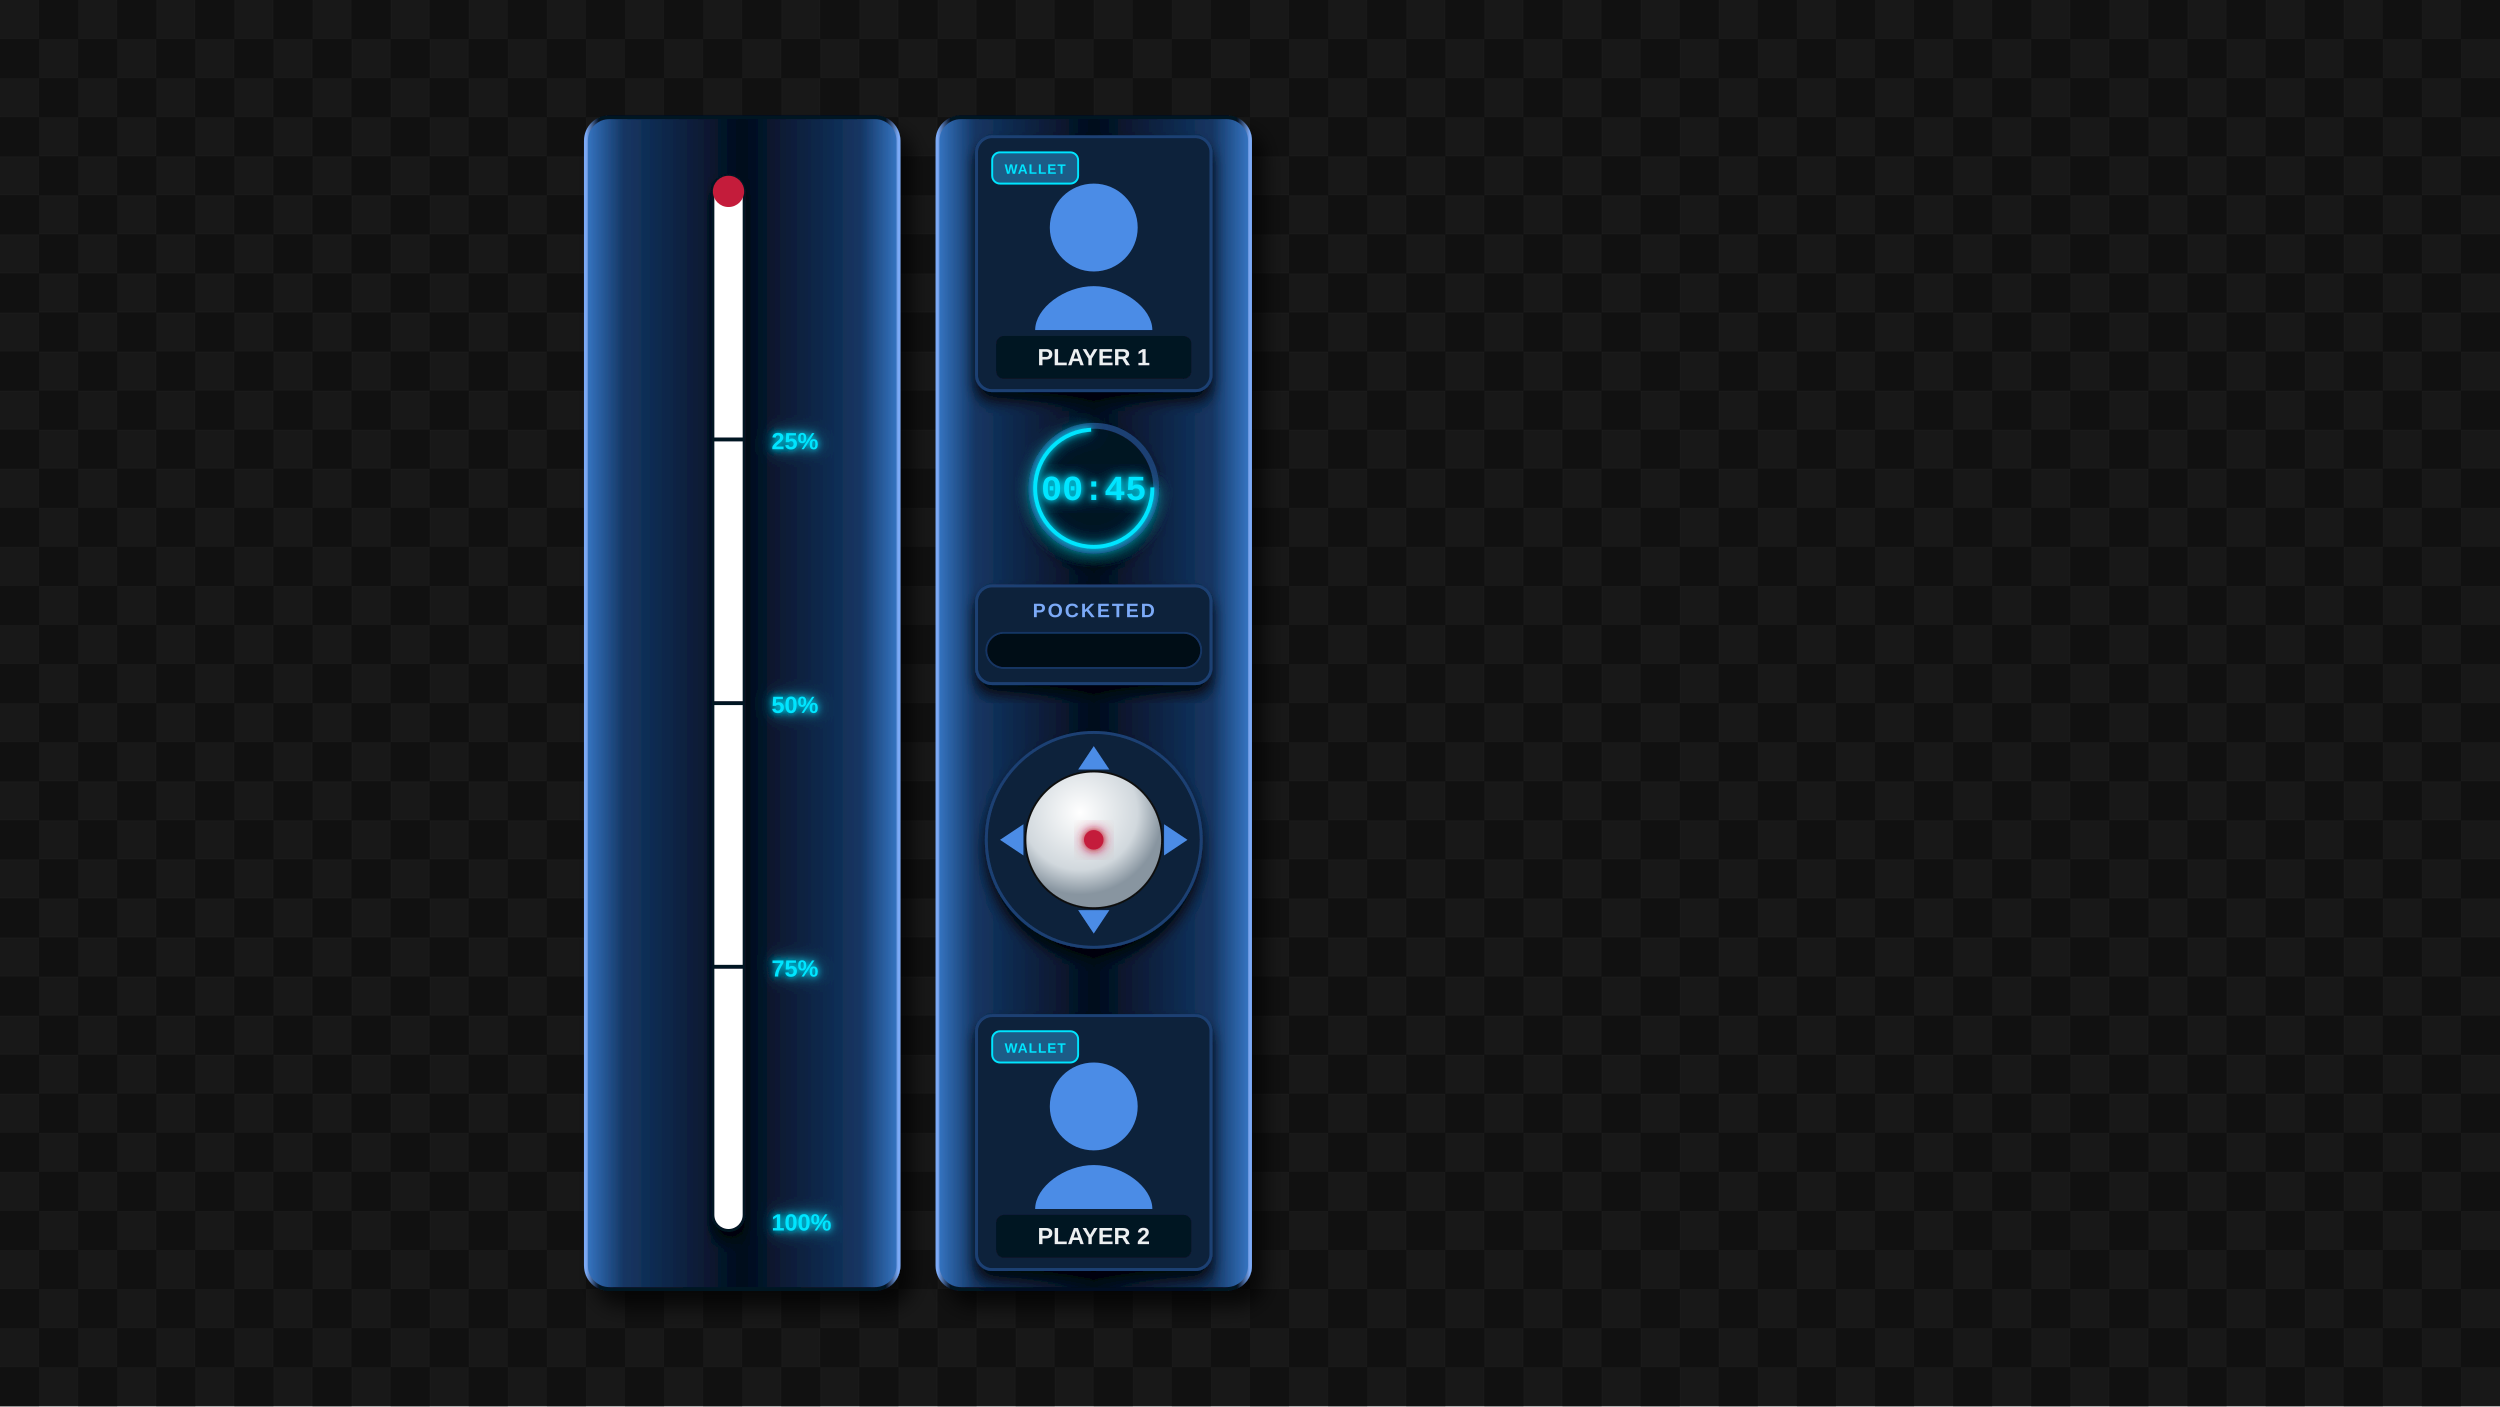
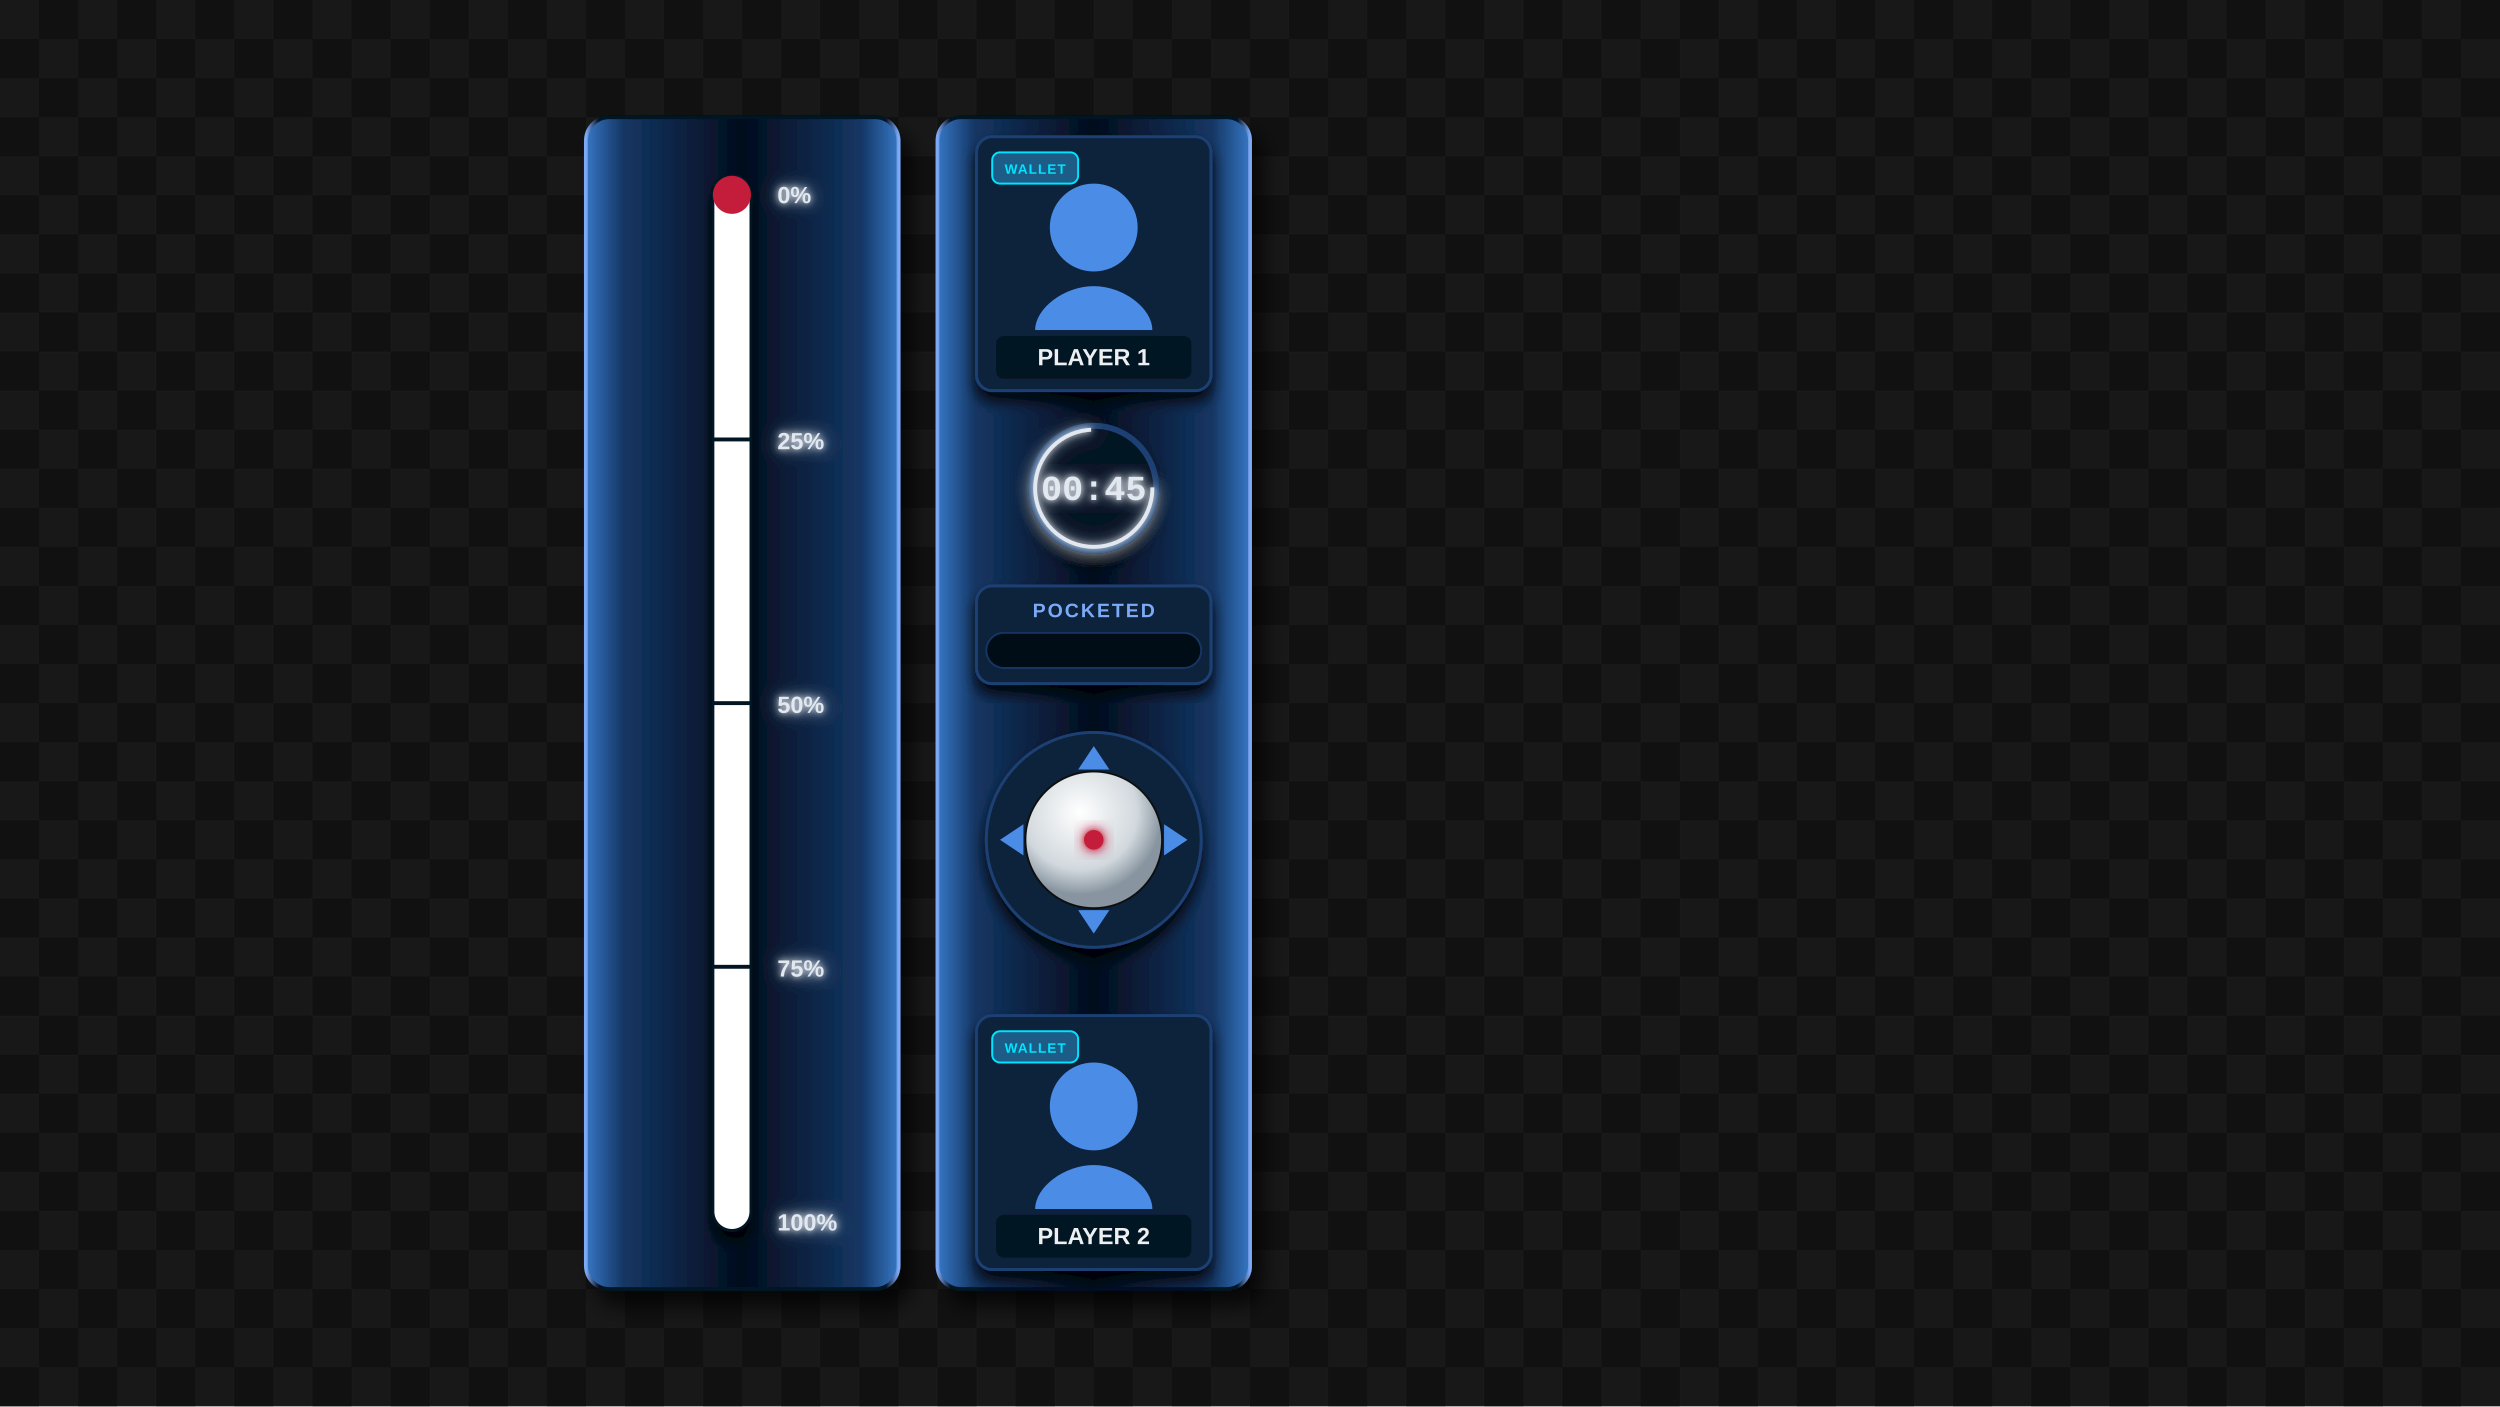
<svg xmlns="http://www.w3.org/2000/svg" width="1280" height="720" viewBox="0 0 1280 720">
  <defs>
    <linearGradient id="metalBase" x1="0%" y1="0%" x2="100%" y2="0%">
      <stop offset="0%" stop-color="#3676c4" />
      <stop offset="12%" stop-color="#143663" />
      <stop offset="50%" stop-color="#030c1c" />
      <stop offset="88%" stop-color="#143663" />
      <stop offset="100%" stop-color="#3676c4" />
    </linearGradient>
    <linearGradient id="metalBevel" x1="0%" y1="0%" x2="100%" y2="0%">
      <stop offset="0%" stop-color="#7baaf7" stop-opacity="1" />
      <stop offset="4%" stop-color="#061224" stop-opacity="1" />
      <stop offset="96%" stop-color="#061224" stop-opacity="1" />
      <stop offset="100%" stop-color="#7baaf7" stop-opacity="1" />
    </linearGradient>
    <filter id="dropShadow" x="-10%" y="-10%" width="120%" height="120%">
      <feGaussianBlur in="SourceAlpha" stdDeviation="5" />
      <feOffset dx="6" dy="8" result="offsetblur" />
      <feComponentTransfer>
        <feFuncA type="linear" slope="0.7" />
      </feComponentTransfer>
      <feMerge>
        <feMergeNode />
        <feMergeNode in="SourceGraphic" />
      </feMerge>
    </filter>
    <filter id="elementShadow" x="-20%" y="-20%" width="140%" height="140%">
      <feGaussianBlur in="SourceAlpha" stdDeviation="3.5" />
      <feOffset dx="0" dy="5" result="offsetblur" />
      <feComponentTransfer>
        <feFuncA type="linear" slope="0.85" />
      </feComponentTransfer>
      <feMerge>
        <feMergeNode />
        <feMergeNode in="SourceGraphic" />
      </feMerge>
    </filter>
    <filter id="neonGlow" x="-50%" y="-50%" width="200%" height="200%">
      <feGaussianBlur in="SourceGraphic" stdDeviation="1.5" result="blur1" />
      <feGaussianBlur in="SourceGraphic" stdDeviation="4" result="blur2" />
      <feMerge>
        <feMergeNode in="blur2" />
        <feMergeNode in="blur1" />
        <feMergeNode in="SourceGraphic" />
      </feMerge>
    </filter>
  </defs>
  <rect width="100%" height="100%" fill="#111" />
  <pattern id="checkerboard" patternUnits="userSpaceOnUse" width="40" height="40">
    <rect width="20" height="20" fill="#181818" />
    <rect x="20" y="20" width="20" height="20" fill="#181818" />
  </pattern>
  <rect width="100%" height="100%" fill="url(#checkerboard)" />
  <g transform="translate(300, 60)" filter="url(#dropShadow)">
    <rect x="0" y="0" width="160" height="600" rx="12" ry="12" fill="url(#metalBase)" stroke="url(#metalBevel)" stroke-width="2" />
    <g transform="translate(65, 30)">
      <g filter="url(#elementShadow)">
-         <rect x="0" y="0" width="16" height="540" rx="8" ry="8" fill="#ffffff" stroke="#061224" stroke-width="1.5" />
-         <rect id="svg-power-fill" x="0" y="0" width="16" height="16" rx="8" ry="8" fill="#c41e3a" />
+         <rect x="0" y="0" width="19.5" height="540" rx="9.75" ry="9.75" fill="#ffffff" stroke="#061224" stroke-width="1.5" />
+         <rect id="svg-power-fill" x="0" y="0" width="19.5" height="19.5" rx="9.75" ry="9.75" fill="#c41e3a" />
        <g stroke="#061224" stroke-width="2">
-           <line x1="0" y1="135" x2="16" y2="135" />
-           <line x1="0" y1="270" x2="16" y2="270" />
-           <line x1="0" y1="405" x2="16" y2="405" />
+           <line x1="0" y1="135" x2="19.5" y2="135" />
+           <line x1="0" y1="270" x2="19.5" y2="270" />
+           <line x1="0" y1="405" x2="19.5" y2="405" />
        </g>
      </g>
-       <g fill="#00e5ff" font-family="Arial, sans-serif" font-size="12" font-weight="bold" text-anchor="start" filter="url(#neonGlow)">
-         <text x="30" y="140">25%</text>
-         <text x="30" y="275">50%</text>
-         <text x="30" y="410">75%</text>
-         <text x="30" y="540">100%</text>
+       <g fill="#e2e8f0" font-family="Arial, sans-serif" font-size="12" font-weight="bold" text-anchor="start" filter="url(#neonGlow)">
+         <text x="33" y="14">0%</text>
+         <text x="33" y="140">25%</text>
+         <text x="33" y="275">50%</text>
+         <text x="33" y="410">75%</text>
+         <text x="33" y="540">100%</text>
      </g>
    </g>
    <rect x="180" y="0" width="160" height="600" rx="12" ry="12" fill="url(#metalBase)" stroke="url(#metalBevel)" stroke-width="2" />
    <g transform="translate(200, 10)" filter="url(#elementShadow)">
      <rect x="0" y="0" width="120" height="130" rx="8" ry="8" fill="#0d213b" stroke="#1c4173" stroke-width="1.5" />
      <g id="wallet-player1" cursor="pointer">
        <rect x="8" y="8" width="44" height="16" rx="4" ry="4" fill="#1a5c87" stroke="#00e5ff" stroke-width="1" />
        <text x="30" y="19" font-family="Arial, sans-serif" font-size="7" fill="#00e5ff" text-anchor="middle" letter-spacing="0.5" font-weight="bold">WALLET</text>
      </g>
      <g transform="translate(15, 9) scale(0.75)">
        <circle cx="60" cy="50" r="30" fill="#4b8ce6" />
        <path d="M60 90 C 40 90, 20 105, 20 120 L 100 120 C 100 105, 80 90, 60 90 Z" fill="#4b8ce6" />
      </g>
      <rect x="10" y="102" width="100" height="22" rx="4" ry="4" fill="#061224" />
      <text x="60" y="117" font-family="Arial, sans-serif" font-size="12" fill="#ecf0f1" text-anchor="middle" font-weight="bold">PLAYER 1</text>
    </g>
    <g transform="translate(200, 160)" filter="url(#elementShadow)">
      <circle cx="60" cy="30" r="32" fill="#061224" stroke="#1c4173" stroke-width="3" />
-       <circle cx="60" cy="30" r="30" fill="transparent" stroke="#00e5ff" stroke-width="2" filter="url(#neonGlow)" stroke-dasharray="140 48" stroke-dashoffset="0" />
-       <text x="60" y="36" font-family="Courier New, monospace" font-size="18" fill="#00e5ff" text-anchor="middle" font-weight="bold" filter="url(#neonGlow)">00:45</text>
+       <circle cx="60" cy="30" r="30" fill="transparent" stroke="#e2e8f0" stroke-width="2" filter="url(#neonGlow)" stroke-dasharray="140 48" stroke-dashoffset="0" />
+       <text x="60" y="36" font-family="Courier New, monospace" font-size="18" fill="#e2e8f0" text-anchor="middle" font-weight="bold" filter="url(#neonGlow)">00:45</text>
    </g>
    <g transform="translate(200, 240)" filter="url(#elementShadow)">
      <rect x="0" y="0" width="120" height="50" rx="8" ry="8" fill="#0d213b" stroke="#1c4173" stroke-width="1.5" />
      <text x="60" y="16" font-family="Arial, sans-serif" font-size="10" fill="#7baaf7" text-anchor="middle" letter-spacing="1" font-weight="bold">POCKETED</text>
      <rect x="5" y="24" width="110" height="18" rx="9" ry="9" fill="#030812" stroke="#143663" stroke-width="1" />
    </g>
    <g transform="translate(200, 310)" filter="url(#elementShadow)">
      <circle cx="60" cy="60" r="55" fill="#0d213b" stroke="#1c4173" stroke-width="1.5" />
      <defs>
        <radialGradient id="ballGradient" cx="40%" cy="30%" r="60%">
          <stop offset="0%" stop-color="#ffffff" />
          <stop offset="70%" stop-color="#d1d8dd" />
          <stop offset="100%" stop-color="#8895a0" />
        </radialGradient>
      </defs>
      <circle cx="60" cy="60" r="35" fill="url(#ballGradient)" stroke="#111" stroke-width="1" />
      <circle cx="60" cy="60" r="5" fill="#c41e3a" filter="url(#neonGlow)" />
      <path d="M60 12 L 52 24 L 68 24 Z" fill="#4b8ce6" />
      <path d="M108 60 L 96 52 L 96 68 Z" fill="#4b8ce6" />
      <path d="M60 108 L 52 96 L 68 96 Z" fill="#4b8ce6" />
      <path d="M12 60 L 24 52 L 24 68 Z" fill="#4b8ce6" />
    </g>
    <g transform="translate(200, 460)" filter="url(#elementShadow)">
      <rect x="0" y="0" width="120" height="130" rx="8" ry="8" fill="#0d213b" stroke="#1c4173" stroke-width="1.5" />
      <g id="wallet-player2" cursor="pointer">
        <rect x="8" y="8" width="44" height="16" rx="4" ry="4" fill="#1a5c87" stroke="#00e5ff" stroke-width="1" />
        <text x="30" y="19" font-family="Arial, sans-serif" font-size="7" fill="#00e5ff" text-anchor="middle" letter-spacing="0.5" font-weight="bold">WALLET</text>
      </g>
      <g transform="translate(15, 9) scale(0.75)">
        <circle cx="60" cy="50" r="30" fill="#4b8ce6" />
        <path d="M60 90 C 40 90, 20 105, 20 120 L 100 120 C 100 105, 80 90, 60 90 Z" fill="#4b8ce6" />
      </g>
      <rect x="10" y="102" width="100" height="22" rx="4" ry="4" fill="#061224" />
      <text x="60" y="117" font-family="Arial, sans-serif" font-size="12" fill="#ecf0f1" text-anchor="middle" font-weight="bold">PLAYER 2</text>
    </g>
  </g>
</svg>
